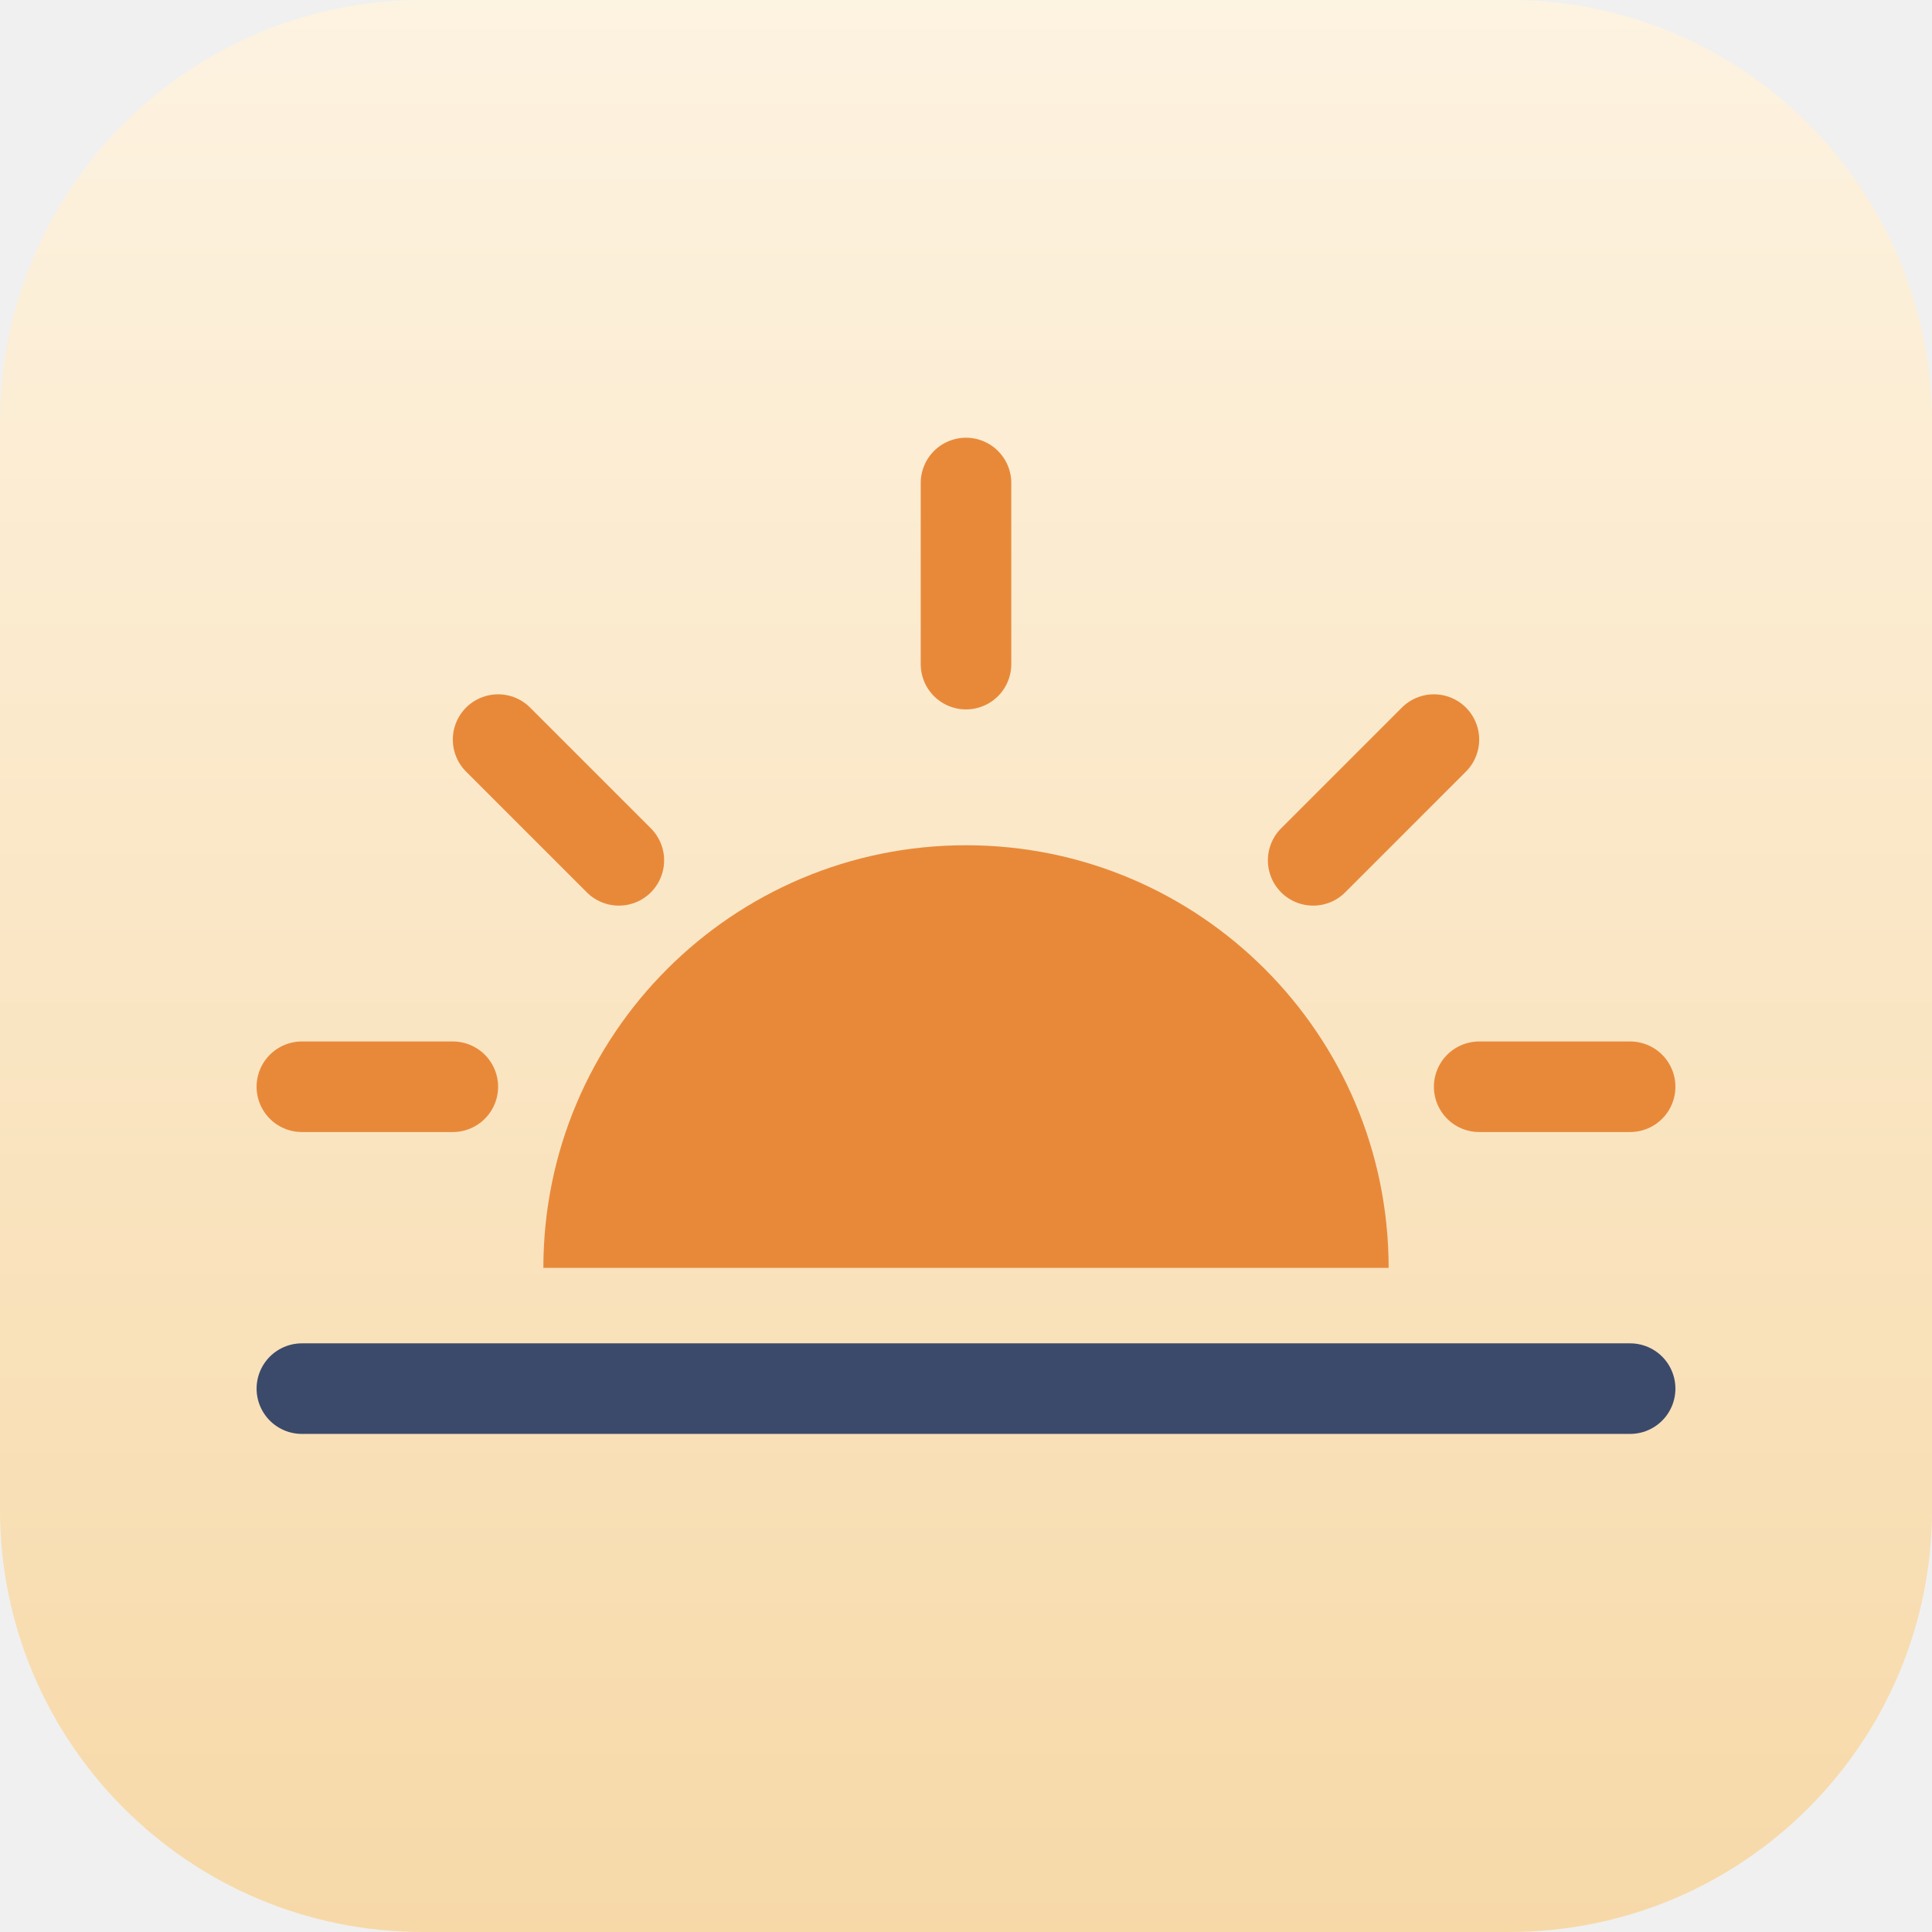
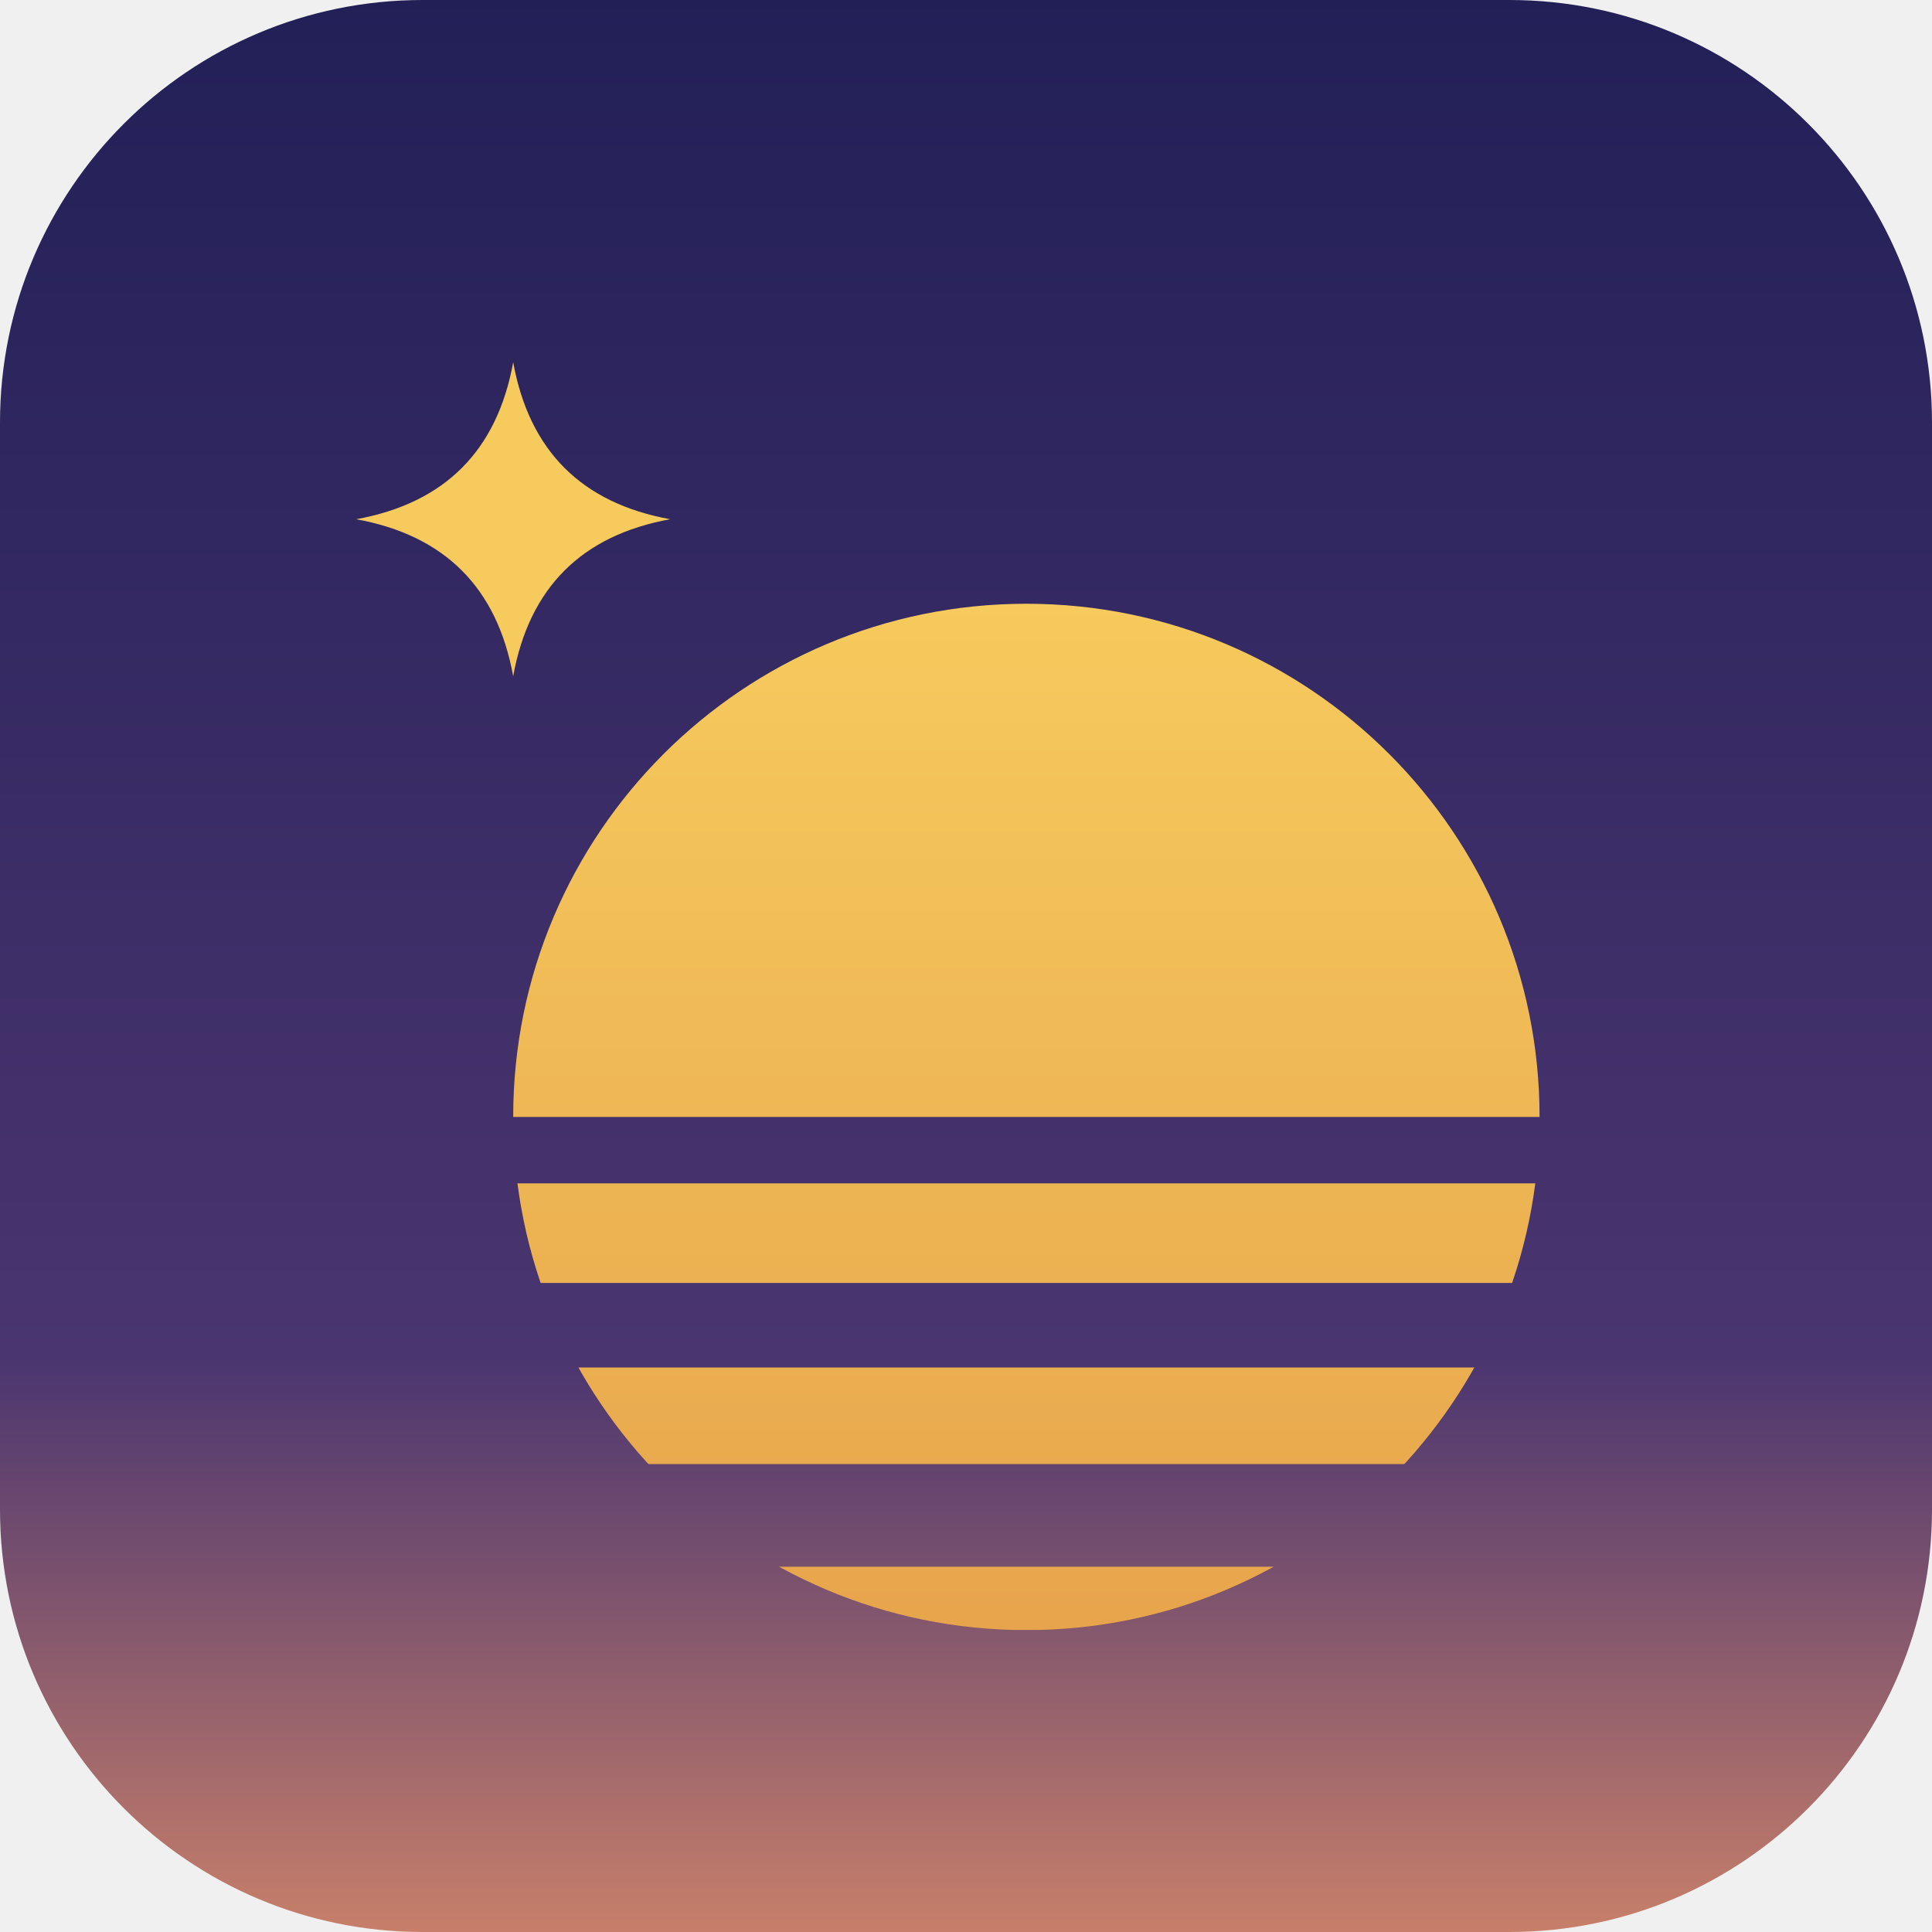
<svg xmlns="http://www.w3.org/2000/svg" viewBox="0 0 64 64" role="img" aria-label="First Light">
  <defs>
-     <linearGradient id="d" x1="0" y1="0" x2="0" y2="1">
-       <stop offset="0" stop-color="#FDF3E1" />
-       <stop offset="1" stop-color="#F7D9A8" />
+     <linearGradient id="t" x1="0" y1="0" x2="0" y2="1">
+       <stop offset="0" stop-color="#221F57" />
+       <stop offset=".7" stop-color="#4A3570" />
+       <stop offset="1" stop-color="#C9806A" />
    </linearGradient>
+     <linearGradient id="s" x1="0" y1="0" x2="0" y2="1">
+       <stop offset="0" stop-color="#F6CA5D" />
+       <stop offset="1" stop-color="#E7A44C" />
+     </linearGradient>
+     <mask id="m">
+       <rect width="64" height="64" fill="#fff" />
+       <g fill="#000">
+         <rect y="37" width="64" height="2.2" />
+         <rect y="42.5" width="64" height="2.8" />
+         <rect y="48.5" width="64" height="3.4" />
+       </g>
+       <rect y="54" width="64" height="10" fill="#000" />
+     </mask>
  </defs>
-   <rect width="64" height="64" rx="14" fill="url(#d)" />
-   <path d="M18 42a14 14 0 0 1 28 0z" fill="#E8893A" />
-   <g stroke="#E8893A" stroke-width="3" stroke-linecap="round">
-     <path d="M32 16v6M16.5 24.5l4 4M47.5 24.5l-4 4M10 36h5M49 36h5" />
-   </g>
-   <path d="M10 46h44" stroke="#3B4A6B" stroke-width="3" stroke-linecap="round" />
+   <rect width="64" height="64" rx="14" fill="url(#t)" />
+   <path d="M17 12q.8 4.4 5.2 5.2q-4.4.8-5.2 5.2q-.8-4.4-5.2-5.2q4.4-.8 5.2-5.2z" fill="#F6CA5D" />
+   <circle cx="34" cy="37" r="17" fill="url(#s)" mask="url(#m)" />
</svg>
